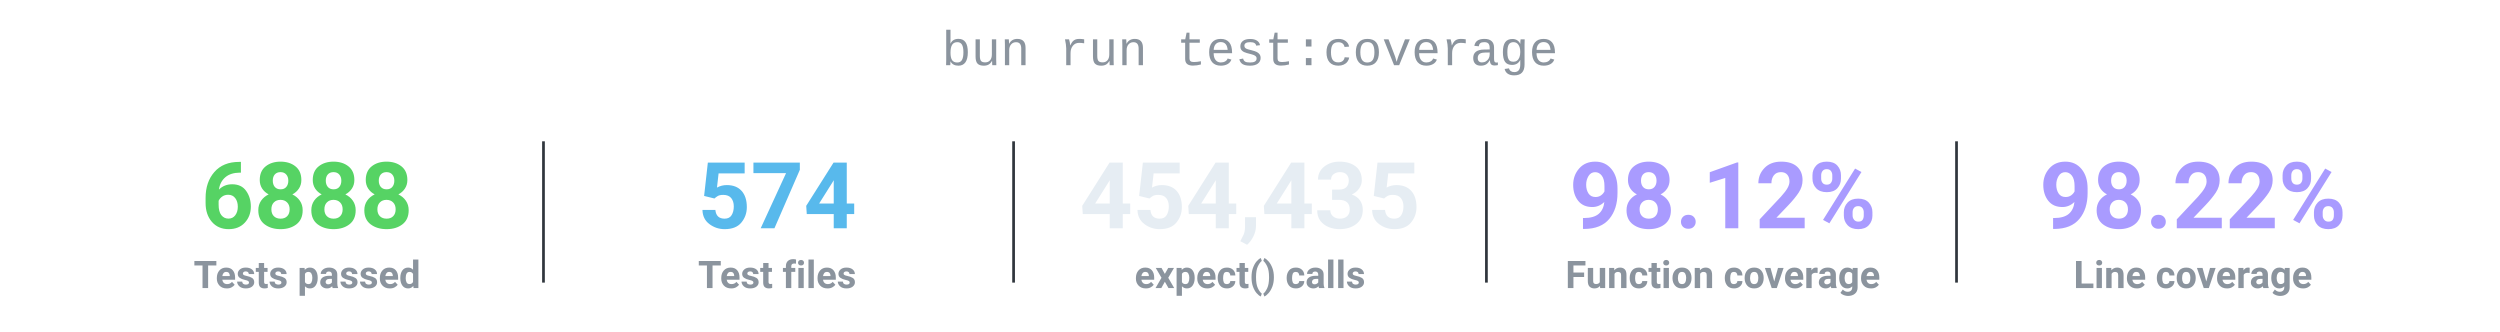
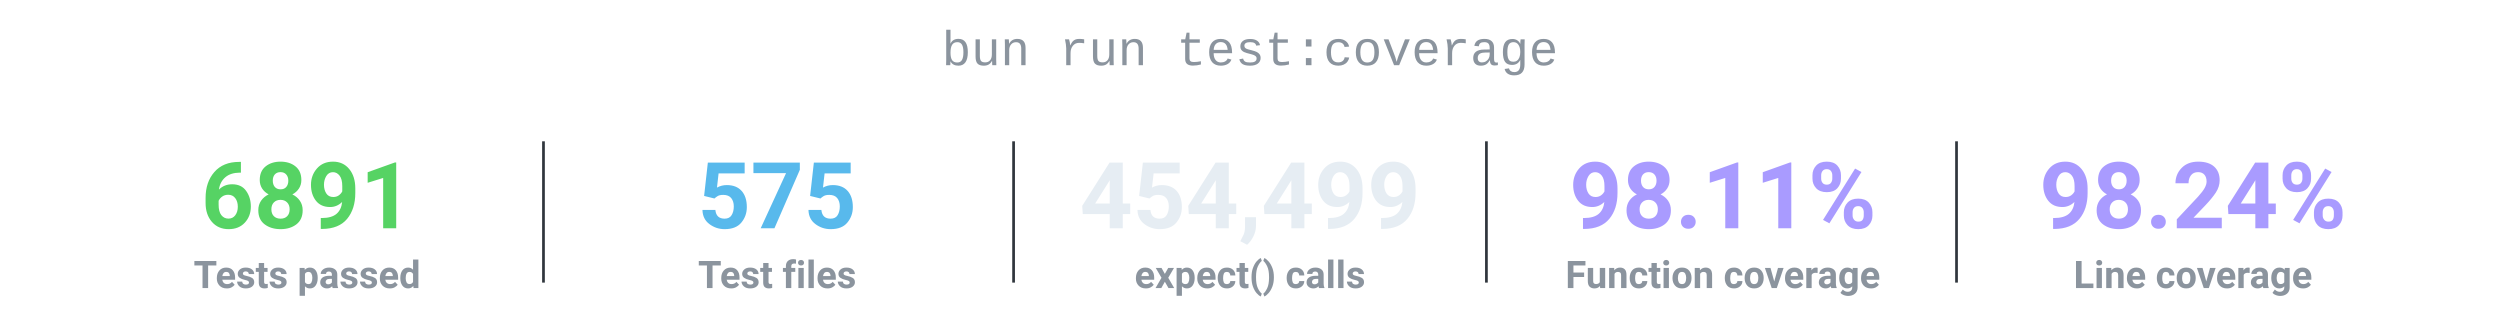
- <svg xmlns="http://www.w3.org/2000/svg" viewBox="0 0 920 122" width="920" height="122" role="img" aria-label="bun run test:coverage — 6888 tests passed, 574 test files, 454,435 expect() calls, 98.12% function coverage, 98.22% line coverage">
+ <svg xmlns="http://www.w3.org/2000/svg" viewBox="0 0 920 122" width="920" height="122" role="img" aria-label="bun run test:coverage — 6891 tests passed, 575 test files, 454,499 expect() calls, 98.11% function coverage, 98.24% line coverage">
  <style>
    .cmd { font-family: ui-monospace, SFMono-Regular, 'SF Mono', Menlo, Consolas, 'Liberation Mono', monospace; font-weight: 500; font-size: 18px; }
    .val { font-family: system-ui, -apple-system, BlinkMacSystemFont, 'Segoe UI', Roboto, sans-serif; font-weight: 700; font-size: 34px; }
    .lbl { font-family: system-ui, -apple-system, BlinkMacSystemFont, 'Segoe UI', Roboto, sans-serif; font-weight: 600; font-size: 14px; }
  </style>
  <text x="460" y="24" text-anchor="middle" class="cmd" fill="#8b949e">bun run test:coverage</text>
  <line x1="200" y1="52" x2="200" y2="104" stroke="#30363d" stroke-width="1" />
  <line x1="373" y1="52" x2="373" y2="104" stroke="#30363d" stroke-width="1" />
  <line x1="547" y1="52" x2="547" y2="104" stroke="#30363d" stroke-width="1" />
  <line x1="720" y1="52" x2="720" y2="104" stroke="#30363d" stroke-width="1" />
-   <text x="113" y="84" text-anchor="middle" class="val" fill="#56d364">6888</text>
+   <text x="113" y="84" text-anchor="middle" class="val" fill="#56d364">6891</text>
  <text x="113" y="106" text-anchor="middle" class="lbl" fill="#8b949e">Tests passed</text>
-   <text x="286" y="84" text-anchor="middle" class="val" fill="#58b9ec">574</text>
+   <text x="286" y="84" text-anchor="middle" class="val" fill="#58b9ec">575</text>
  <text x="286" y="106" text-anchor="middle" class="lbl" fill="#8b949e">Test files</text>
-   <text x="460" y="84" text-anchor="middle" class="val" fill="#e6edf3">454,435</text>
+   <text x="460" y="84" text-anchor="middle" class="val" fill="#e6edf3">454,499</text>
  <text x="460" y="106" text-anchor="middle" class="lbl" fill="#8b949e">expect() calls</text>
-   <text x="634" y="84" text-anchor="middle" class="val" fill="#a99bff">98.12%</text>
+   <text x="634" y="84" text-anchor="middle" class="val" fill="#a99bff">98.11%</text>
  <text x="634" y="106" text-anchor="middle" class="lbl" fill="#8b949e">Function coverage</text>
-   <text x="807" y="84" text-anchor="middle" class="val" fill="#a99bff">98.22%</text>
+   <text x="807" y="84" text-anchor="middle" class="val" fill="#a99bff">98.24%</text>
  <text x="807" y="106" text-anchor="middle" class="lbl" fill="#8b949e">Line coverage</text>
</svg>
